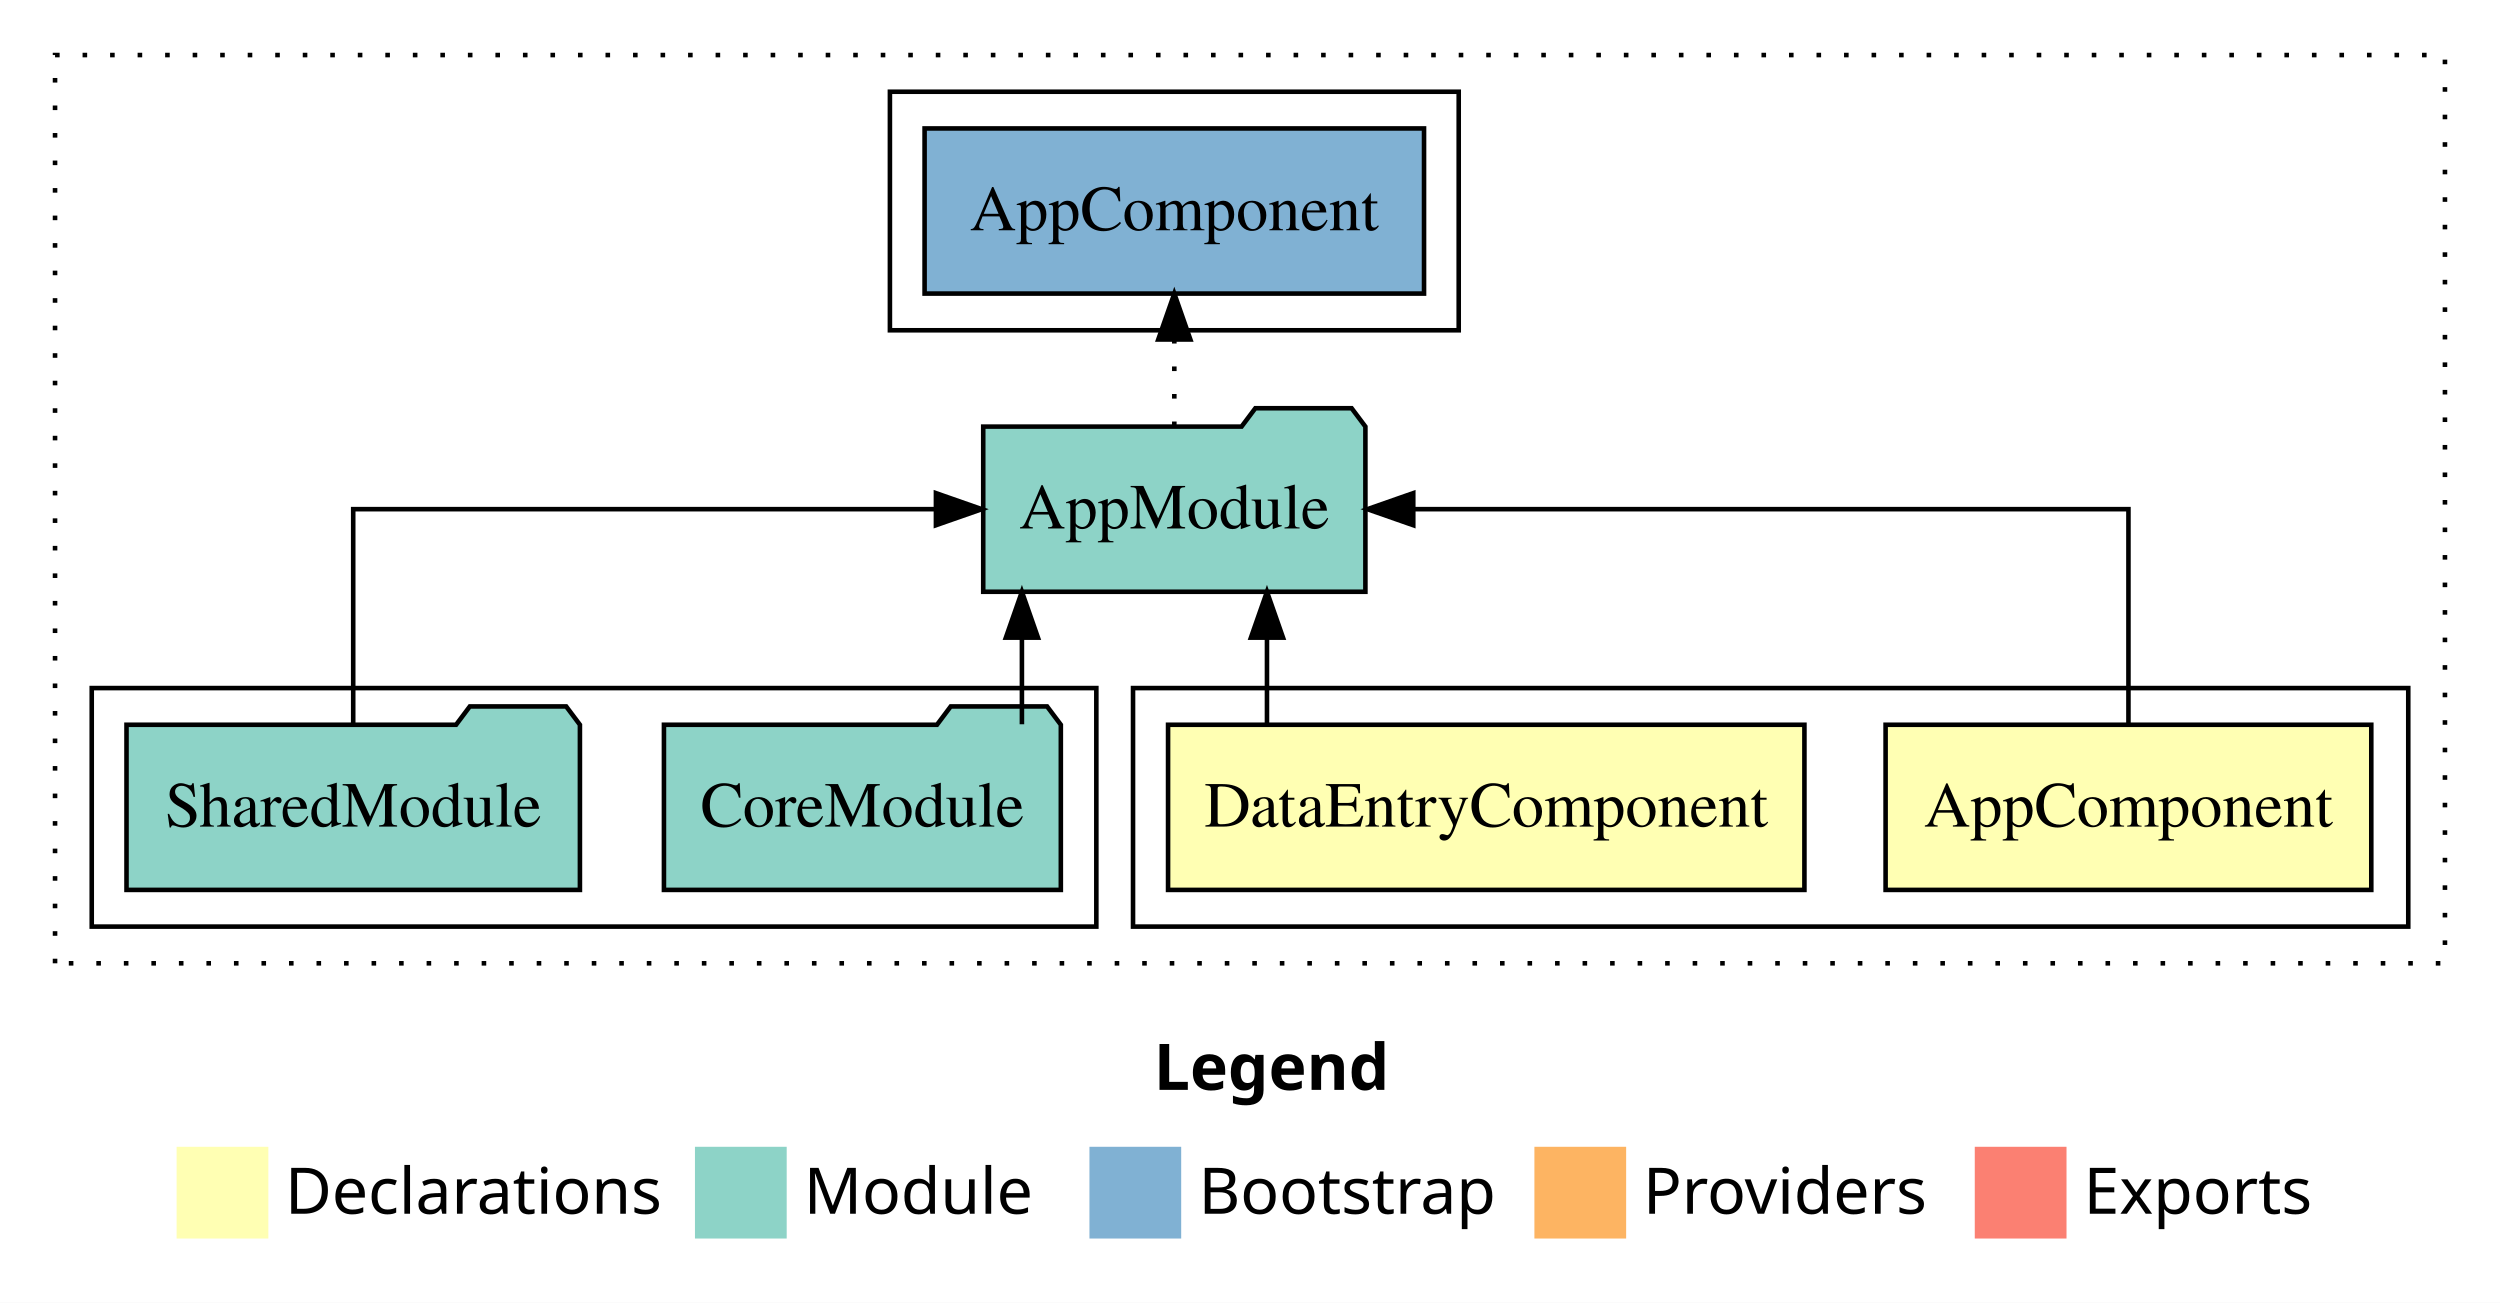
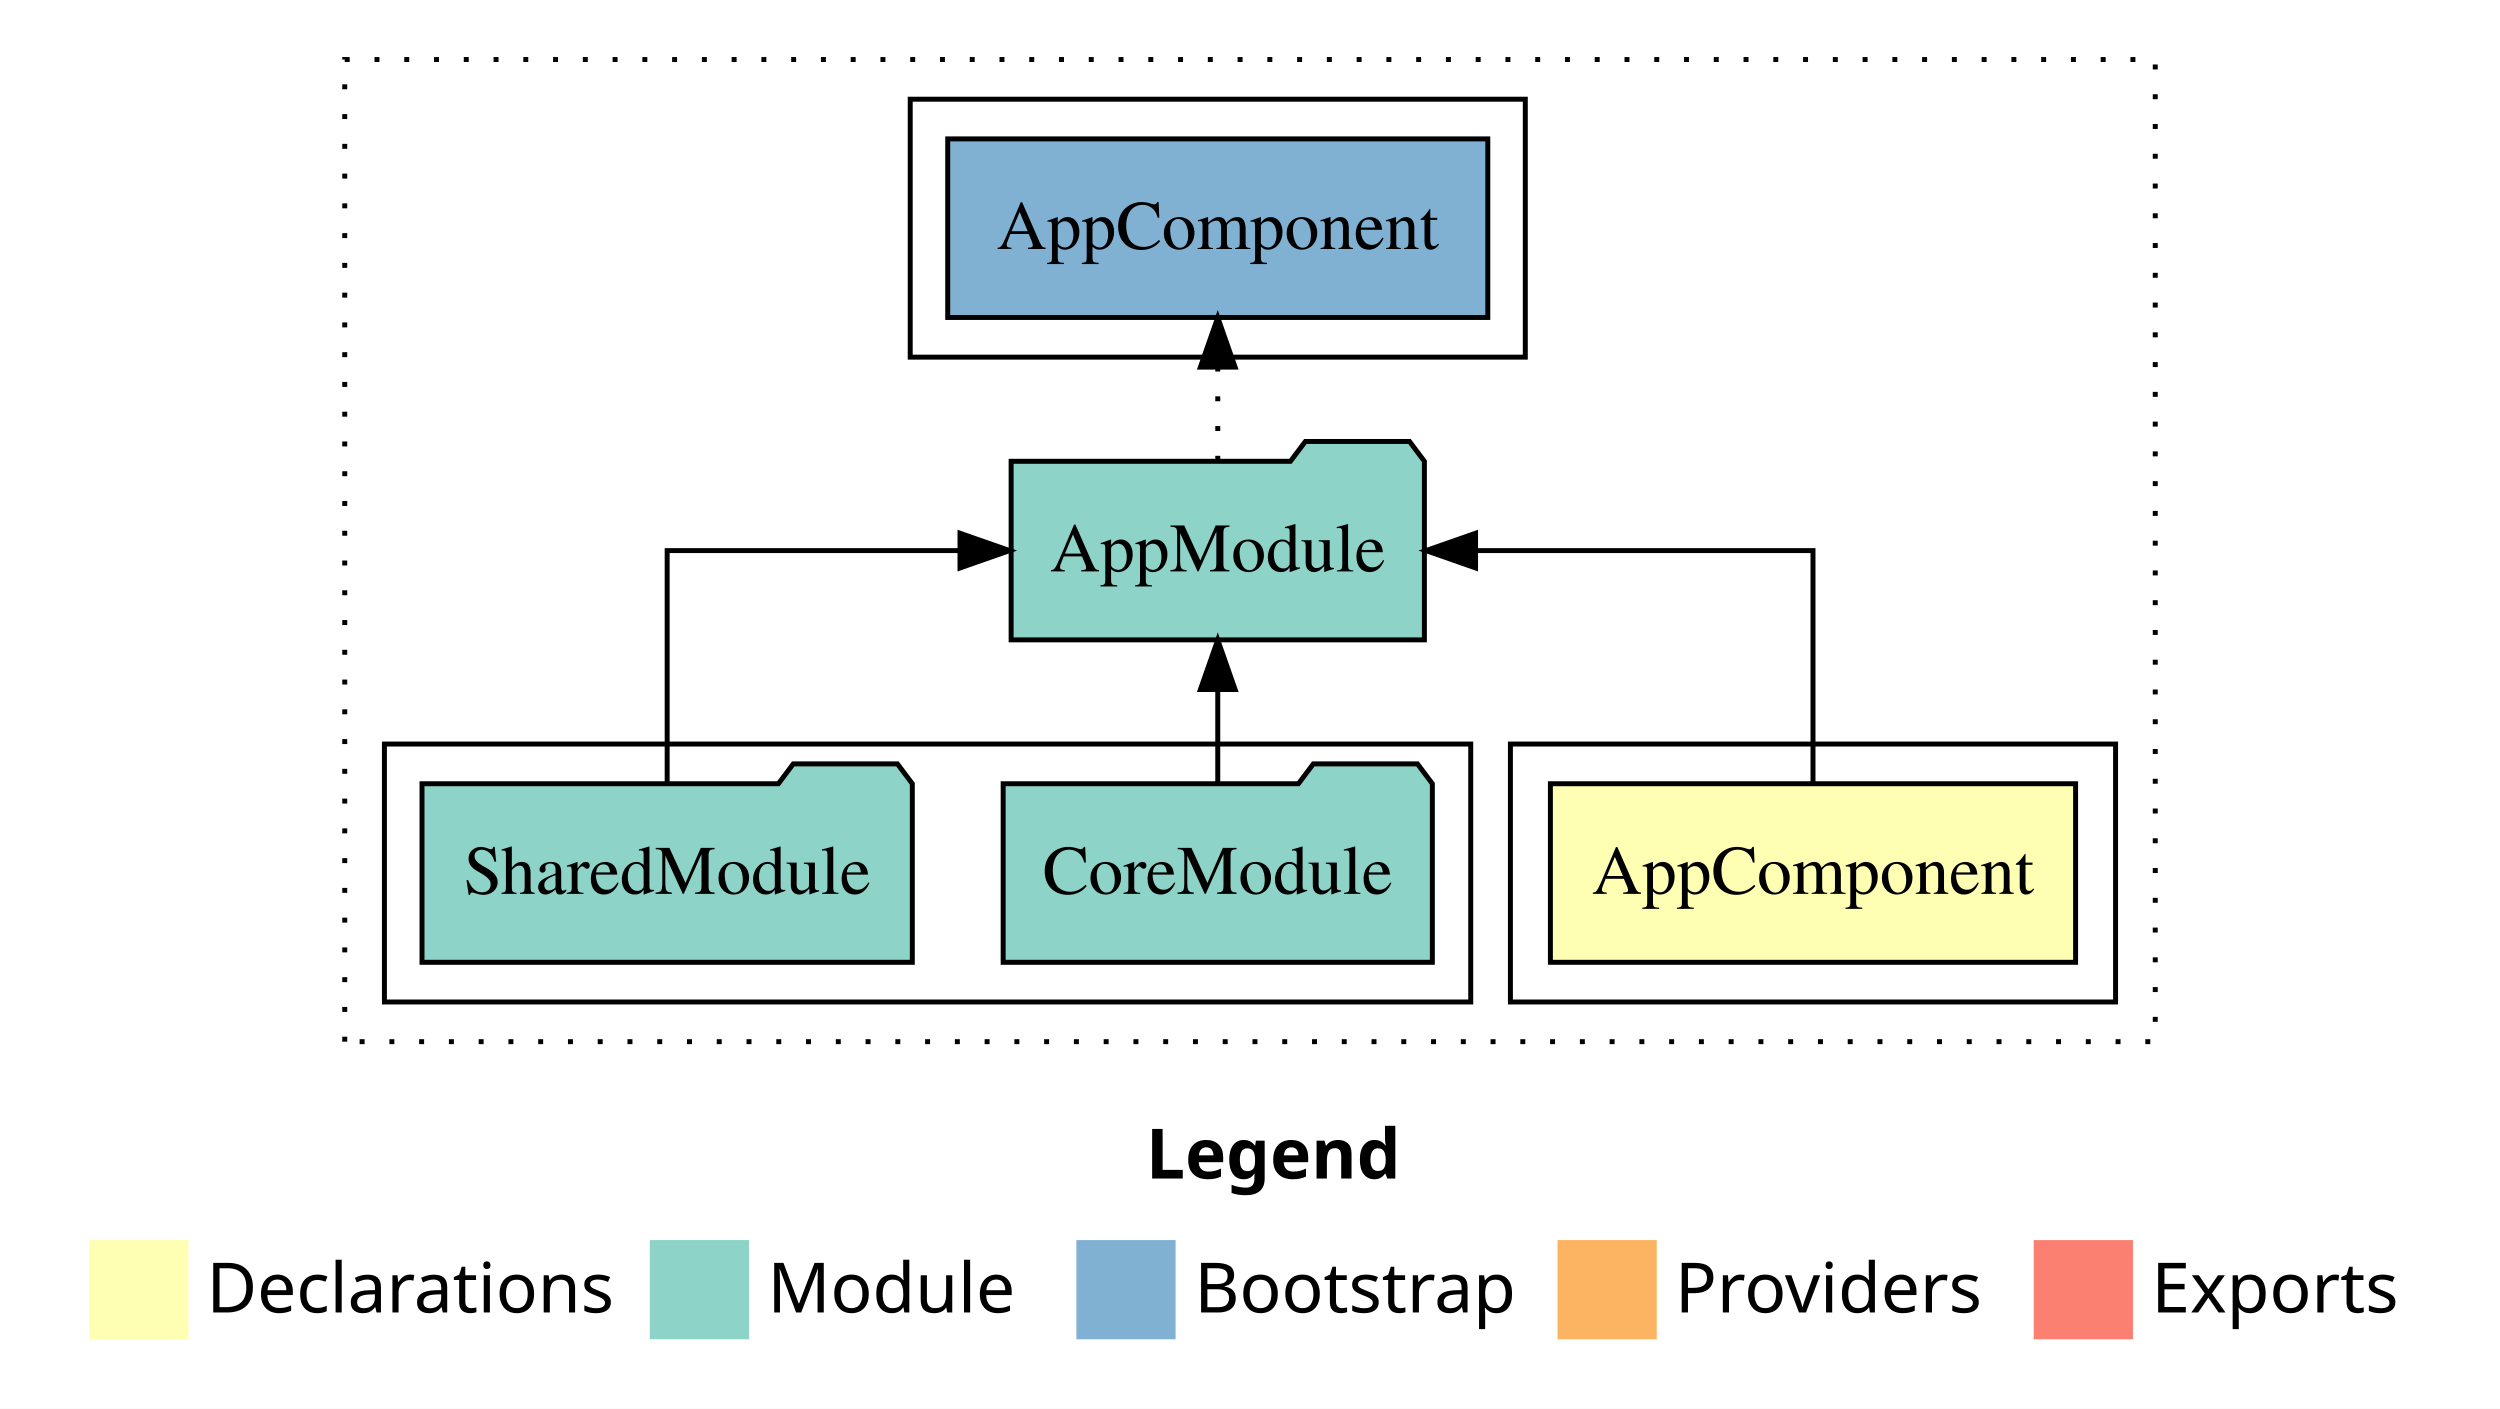
- <svg xmlns="http://www.w3.org/2000/svg" width="545pt" height="284pt" viewBox="0.00 0.00 545.00 284.00">
+ <svg xmlns="http://www.w3.org/2000/svg" width="504pt" height="284pt" viewBox="0.00 0.00 504.00 284.00">
  <g id="graph0" class="graph" transform="scale(1 1) rotate(0) translate(4 280)">
-     <polygon fill="#ffffff" stroke="transparent" points="-4,4 -4,-280 541,-280 541,4 -4,4" />
-     <text text-anchor="start" x="247.509" y="-42.4" font-family="sans-serif" font-weight="bold" font-size="14.00" fill="#000000">Legend</text>
-     <polygon fill="#ffffb3" stroke="transparent" points="34.5,-10 34.5,-30 54.5,-30 54.5,-10 34.5,-10" />
-     <text text-anchor="start" x="58.129" y="-15.4" font-family="sans-serif" font-size="14.00" fill="#000000">  Declarations</text>
-     <polygon fill="#8dd3c7" stroke="transparent" points="147.5,-10 147.5,-30 167.5,-30 167.5,-10 147.5,-10" />
-     <text text-anchor="start" x="171.225" y="-15.4" font-family="sans-serif" font-size="14.00" fill="#000000">  Module</text>
-     <polygon fill="#80b1d3" stroke="transparent" points="233.5,-10 233.5,-30 253.5,-30 253.5,-10 233.5,-10" />
-     <text text-anchor="start" x="257.281" y="-15.4" font-family="sans-serif" font-size="14.00" fill="#000000">  Bootstrap</text>
-     <polygon fill="#fdb462" stroke="transparent" points="330.5,-10 330.5,-30 350.5,-30 350.5,-10 330.5,-10" />
-     <text text-anchor="start" x="354.173" y="-15.4" font-family="sans-serif" font-size="14.00" fill="#000000">  Providers</text>
-     <polygon fill="#fb8072" stroke="transparent" points="426.5,-10 426.5,-30 446.5,-30 446.5,-10 426.5,-10" />
-     <text text-anchor="start" x="450.226" y="-15.4" font-family="sans-serif" font-size="14.00" fill="#000000">  Exports</text>
+     <polygon fill="#ffffff" stroke="transparent" points="-4,4 -4,-280 500,-280 500,4 -4,4" />
+     <text text-anchor="start" x="227.009" y="-42.4" font-family="sans-serif" font-weight="bold" font-size="14.00" fill="#000000">Legend</text>
+     <polygon fill="#ffffb3" stroke="transparent" points="14,-10 14,-30 34,-30 34,-10 14,-10" />
+     <text text-anchor="start" x="37.629" y="-15.4" font-family="sans-serif" font-size="14.00" fill="#000000">  Declarations</text>
+     <polygon fill="#8dd3c7" stroke="transparent" points="127,-10 127,-30 147,-30 147,-10 127,-10" />
+     <text text-anchor="start" x="150.725" y="-15.4" font-family="sans-serif" font-size="14.00" fill="#000000">  Module</text>
+     <polygon fill="#80b1d3" stroke="transparent" points="213,-10 213,-30 233,-30 233,-10 213,-10" />
+     <text text-anchor="start" x="236.781" y="-15.4" font-family="sans-serif" font-size="14.00" fill="#000000">  Bootstrap</text>
+     <polygon fill="#fdb462" stroke="transparent" points="310,-10 310,-30 330,-30 330,-10 310,-10" />
+     <text text-anchor="start" x="333.673" y="-15.4" font-family="sans-serif" font-size="14.00" fill="#000000">  Providers</text>
+     <polygon fill="#fb8072" stroke="transparent" points="406,-10 406,-30 426,-30 426,-10 406,-10" />
+     <text text-anchor="start" x="429.726" y="-15.4" font-family="sans-serif" font-size="14.00" fill="#000000">  Exports</text>
    <g id="clust1" class="cluster">
-       <polygon fill="none" stroke="#000000" stroke-dasharray="1,5" points="8,-70 8,-268 529,-268 529,-70 8,-70" />
+       <polygon fill="none" stroke="#000000" stroke-dasharray="1,5" points="65.5,-70 65.5,-268 430.5,-268 430.5,-70 65.5,-70" />
    </g>
    <g id="clust2" class="cluster">
-       <polygon fill="none" stroke="#000000" points="243,-78 243,-130 521,-130 521,-78 243,-78" />
+       <polygon fill="none" stroke="#000000" points="300.5,-78 300.5,-130 422.5,-130 422.5,-78 300.5,-78" />
    </g>
-     <g id="clust5" class="cluster">
-       <polygon fill="none" stroke="#000000" points="16,-78 16,-130 235,-130 235,-78 16,-78" />
+     <g id="clust4" class="cluster">
+       <polygon fill="none" stroke="#000000" points="73.5,-78 73.5,-130 292.5,-130 292.5,-78 73.5,-78" />
    </g>
-     <g id="clust7" class="cluster">
-       <polygon fill="none" stroke="#000000" points="190,-208 190,-260 314,-260 314,-208 190,-208" />
+     <g id="clust6" class="cluster">
+       <polygon fill="none" stroke="#000000" points="179.5,-208 179.5,-260 303.5,-260 303.5,-208 179.5,-208" />
    </g>
    <g id="node1" class="node">
-       <polygon fill="#ffffb3" stroke="#000000" points="512.94,-122 407.06,-122 407.06,-86 512.94,-86 512.94,-122" />
-       <text text-anchor="middle" x="460" y="-99.8" font-family="Times,serif" font-size="14.00" fill="#000000">AppComponent</text>
+       <polygon fill="#ffffb3" stroke="#000000" points="414.44,-122 308.56,-122 308.56,-86 414.44,-86 414.44,-122" />
+       <text text-anchor="middle" x="361.5" y="-99.8" font-family="Times,serif" font-size="14.00" fill="#000000">AppComponent</text>
+     </g>
+     <g id="node2" class="node">
+       <polygon fill="#8dd3c7" stroke="#000000" points="283.157,-187 280.157,-191 259.157,-191 256.157,-187 199.843,-187 199.843,-151 283.157,-151 283.157,-187" />
+       <text text-anchor="middle" x="241.5" y="-164.8" font-family="Times,serif" font-size="14.00" fill="#000000">AppModule</text>
+     </g>
+     <g id="edge1" class="edge">
+       <path fill="none" stroke="#000000" d="M361.5,-122.106C361.5,-141.339 361.5,-169 361.5,-169 361.5,-169 293.47,-169 293.47,-169" />
+       <polygon fill="#000000" stroke="#000000" points="293.47,-165.5 283.47,-169 293.47,-172.5 293.47,-165.5" />
+     </g>
+     <g id="node5" class="node">
+       <polygon fill="#80b1d3" stroke="#000000" points="295.939,-252 187.061,-252 187.061,-216 295.939,-216 295.939,-252" />
+       <text text-anchor="middle" x="241.5" y="-229.8" font-family="Times,serif" font-size="14.00" fill="#000000">AppComponent </text>
+     </g>
+     <g id="edge4" class="edge">
+       <path fill="none" stroke="#000000" stroke-dasharray="1,5" d="M241.5,-187.106C241.5,-187.106 241.5,-205.991 241.5,-205.991" />
+       <polygon fill="#000000" stroke="#000000" points="238,-205.991 241.5,-215.991 245,-205.991 238,-205.991" />
    </g>
    <g id="node3" class="node">
-       <polygon fill="#8dd3c7" stroke="#000000" points="293.657,-187 290.657,-191 269.657,-191 266.657,-187 210.343,-187 210.343,-151 293.657,-151 293.657,-187" />
-       <text text-anchor="middle" x="252" y="-164.8" font-family="Times,serif" font-size="14.00" fill="#000000">AppModule</text>
-     </g>
-     <g id="edge1" class="edge">
-       <path fill="none" stroke="#000000" d="M460,-122.106C460,-141.339 460,-169 460,-169 460,-169 304.092,-169 304.092,-169" />
-       <polygon fill="#000000" stroke="#000000" points="304.092,-165.5 294.092,-169 304.092,-172.5 304.092,-165.5" />
-     </g>
-     <g id="node2" class="node">
-       <polygon fill="#ffffb3" stroke="#000000" points="389.363,-122 250.637,-122 250.637,-86 389.363,-86 389.363,-122" />
-       <text text-anchor="middle" x="320" y="-99.8" font-family="Times,serif" font-size="14.00" fill="#000000">DataEntryComponent</text>
+       <polygon fill="#8dd3c7" stroke="#000000" points="284.762,-122 281.762,-126 260.762,-126 257.762,-122 198.238,-122 198.238,-86 284.762,-86 284.762,-122" />
+       <text text-anchor="middle" x="241.5" y="-99.8" font-family="Times,serif" font-size="14.00" fill="#000000">CoreModule</text>
    </g>
    <g id="edge2" class="edge">
-       <path fill="none" stroke="#000000" d="M272.199,-122.106C272.199,-122.106 272.199,-140.991 272.199,-140.991" />
-       <polygon fill="#000000" stroke="#000000" points="268.699,-140.991 272.199,-150.991 275.699,-140.991 268.699,-140.991" />
-     </g>
-     <g id="node6" class="node">
-       <polygon fill="#80b1d3" stroke="#000000" points="306.439,-252 197.561,-252 197.561,-216 306.439,-216 306.439,-252" />
-       <text text-anchor="middle" x="252" y="-229.8" font-family="Times,serif" font-size="14.00" fill="#000000">AppComponent </text>
-     </g>
-     <g id="edge5" class="edge">
-       <path fill="none" stroke="#000000" stroke-dasharray="1,5" d="M252,-187.106C252,-187.106 252,-205.991 252,-205.991" />
-       <polygon fill="#000000" stroke="#000000" points="248.5,-205.991 252,-215.991 255.5,-205.991 248.5,-205.991" />
+       <path fill="none" stroke="#000000" d="M241.5,-122.106C241.5,-122.106 241.5,-140.991 241.5,-140.991" />
+       <polygon fill="#000000" stroke="#000000" points="238,-140.991 241.5,-150.991 245,-140.991 238,-140.991" />
    </g>
    <g id="node4" class="node">
-       <polygon fill="#8dd3c7" stroke="#000000" points="227.262,-122 224.262,-126 203.262,-126 200.262,-122 140.738,-122 140.738,-86 227.262,-86 227.262,-122" />
-       <text text-anchor="middle" x="184" y="-99.8" font-family="Times,serif" font-size="14.00" fill="#000000">CoreModule</text>
+       <polygon fill="#8dd3c7" stroke="#000000" points="179.923,-122 176.923,-126 155.923,-126 152.923,-122 81.077,-122 81.077,-86 179.923,-86 179.923,-122" />
+       <text text-anchor="middle" x="130.5" y="-99.8" font-family="Times,serif" font-size="14.00" fill="#000000">SharedModule</text>
    </g>
    <g id="edge3" class="edge">
-       <path fill="none" stroke="#000000" d="M218.776,-122.106C218.776,-122.106 218.776,-140.991 218.776,-140.991" />
-       <polygon fill="#000000" stroke="#000000" points="215.276,-140.991 218.776,-150.991 222.276,-140.991 215.276,-140.991" />
-     </g>
-     <g id="node5" class="node">
-       <polygon fill="#8dd3c7" stroke="#000000" points="122.423,-122 119.423,-126 98.423,-126 95.423,-122 23.577,-122 23.577,-86 122.423,-86 122.423,-122" />
-       <text text-anchor="middle" x="73" y="-99.8" font-family="Times,serif" font-size="14.00" fill="#000000">SharedModule</text>
-     </g>
-     <g id="edge4" class="edge">
-       <path fill="none" stroke="#000000" d="M73,-122.106C73,-141.339 73,-169 73,-169 73,-169 200.032,-169 200.032,-169" />
-       <polygon fill="#000000" stroke="#000000" points="200.032,-172.5 210.032,-169 200.032,-165.5 200.032,-172.5" />
+       <path fill="none" stroke="#000000" d="M130.5,-122.106C130.5,-141.339 130.5,-169 130.5,-169 130.5,-169 189.536,-169 189.536,-169" />
+       <polygon fill="#000000" stroke="#000000" points="189.536,-172.5 199.536,-169 189.536,-165.5 189.536,-172.5" />
    </g>
  </g>
</svg>
